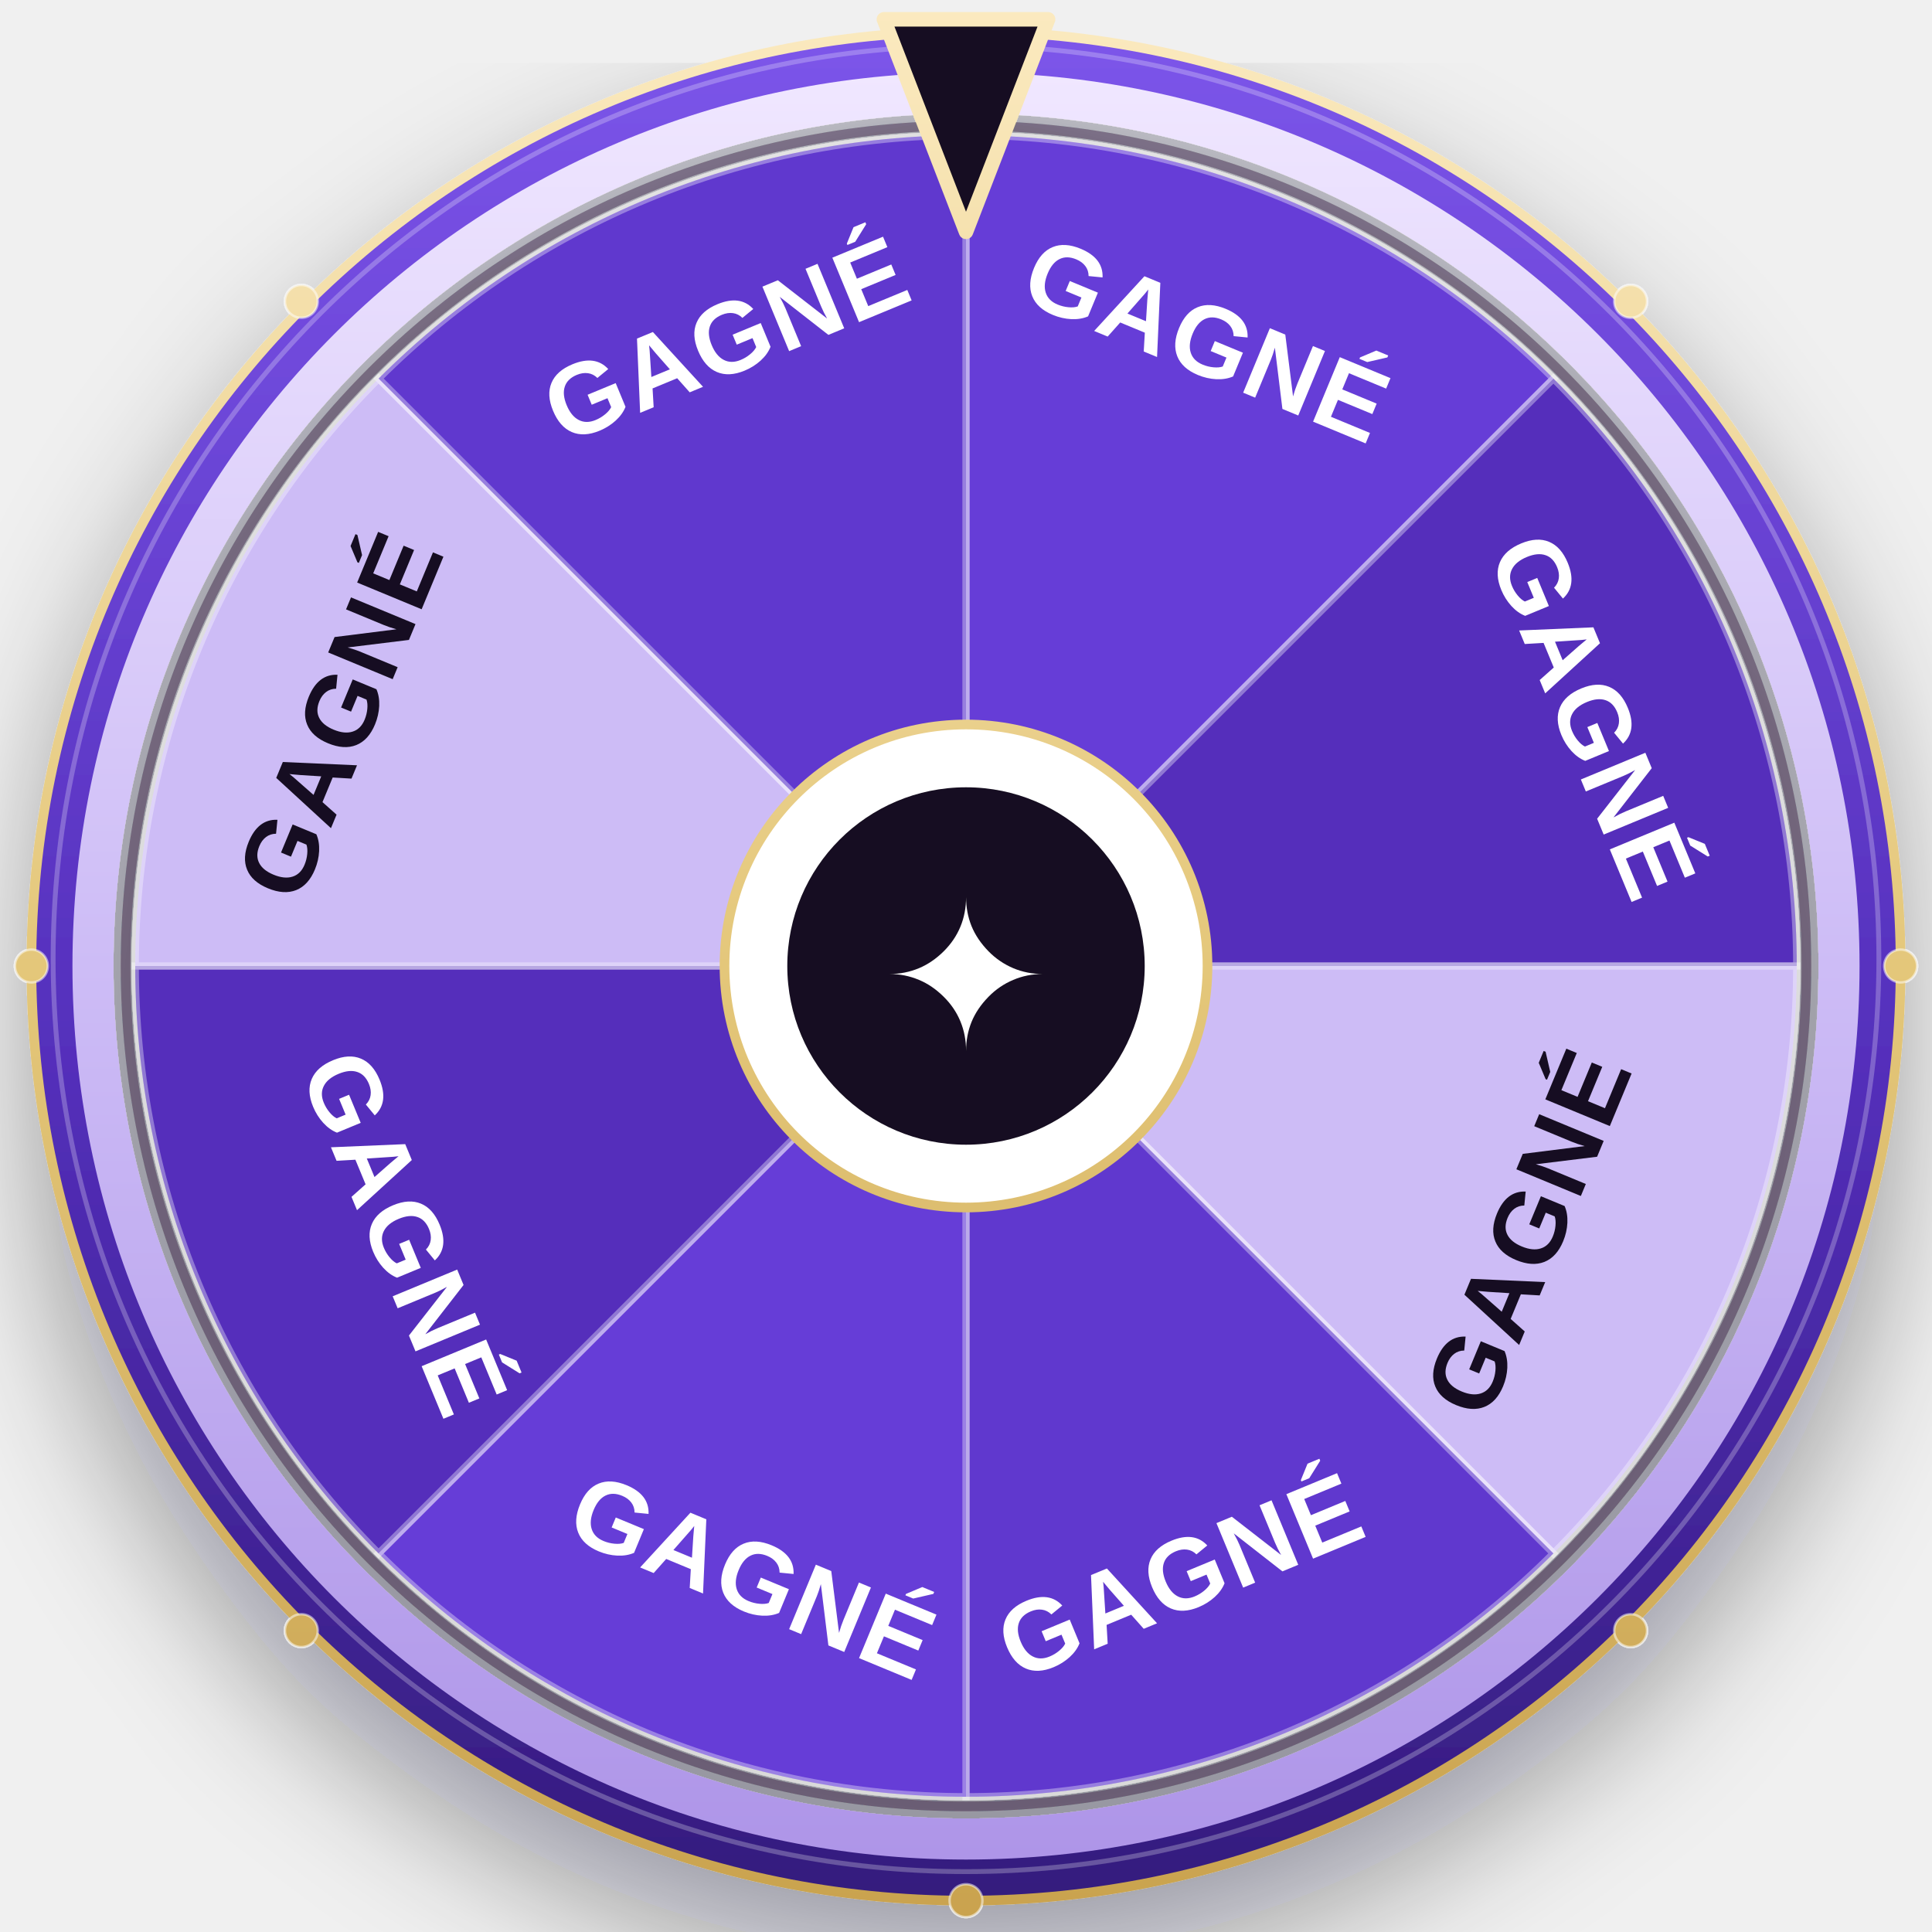
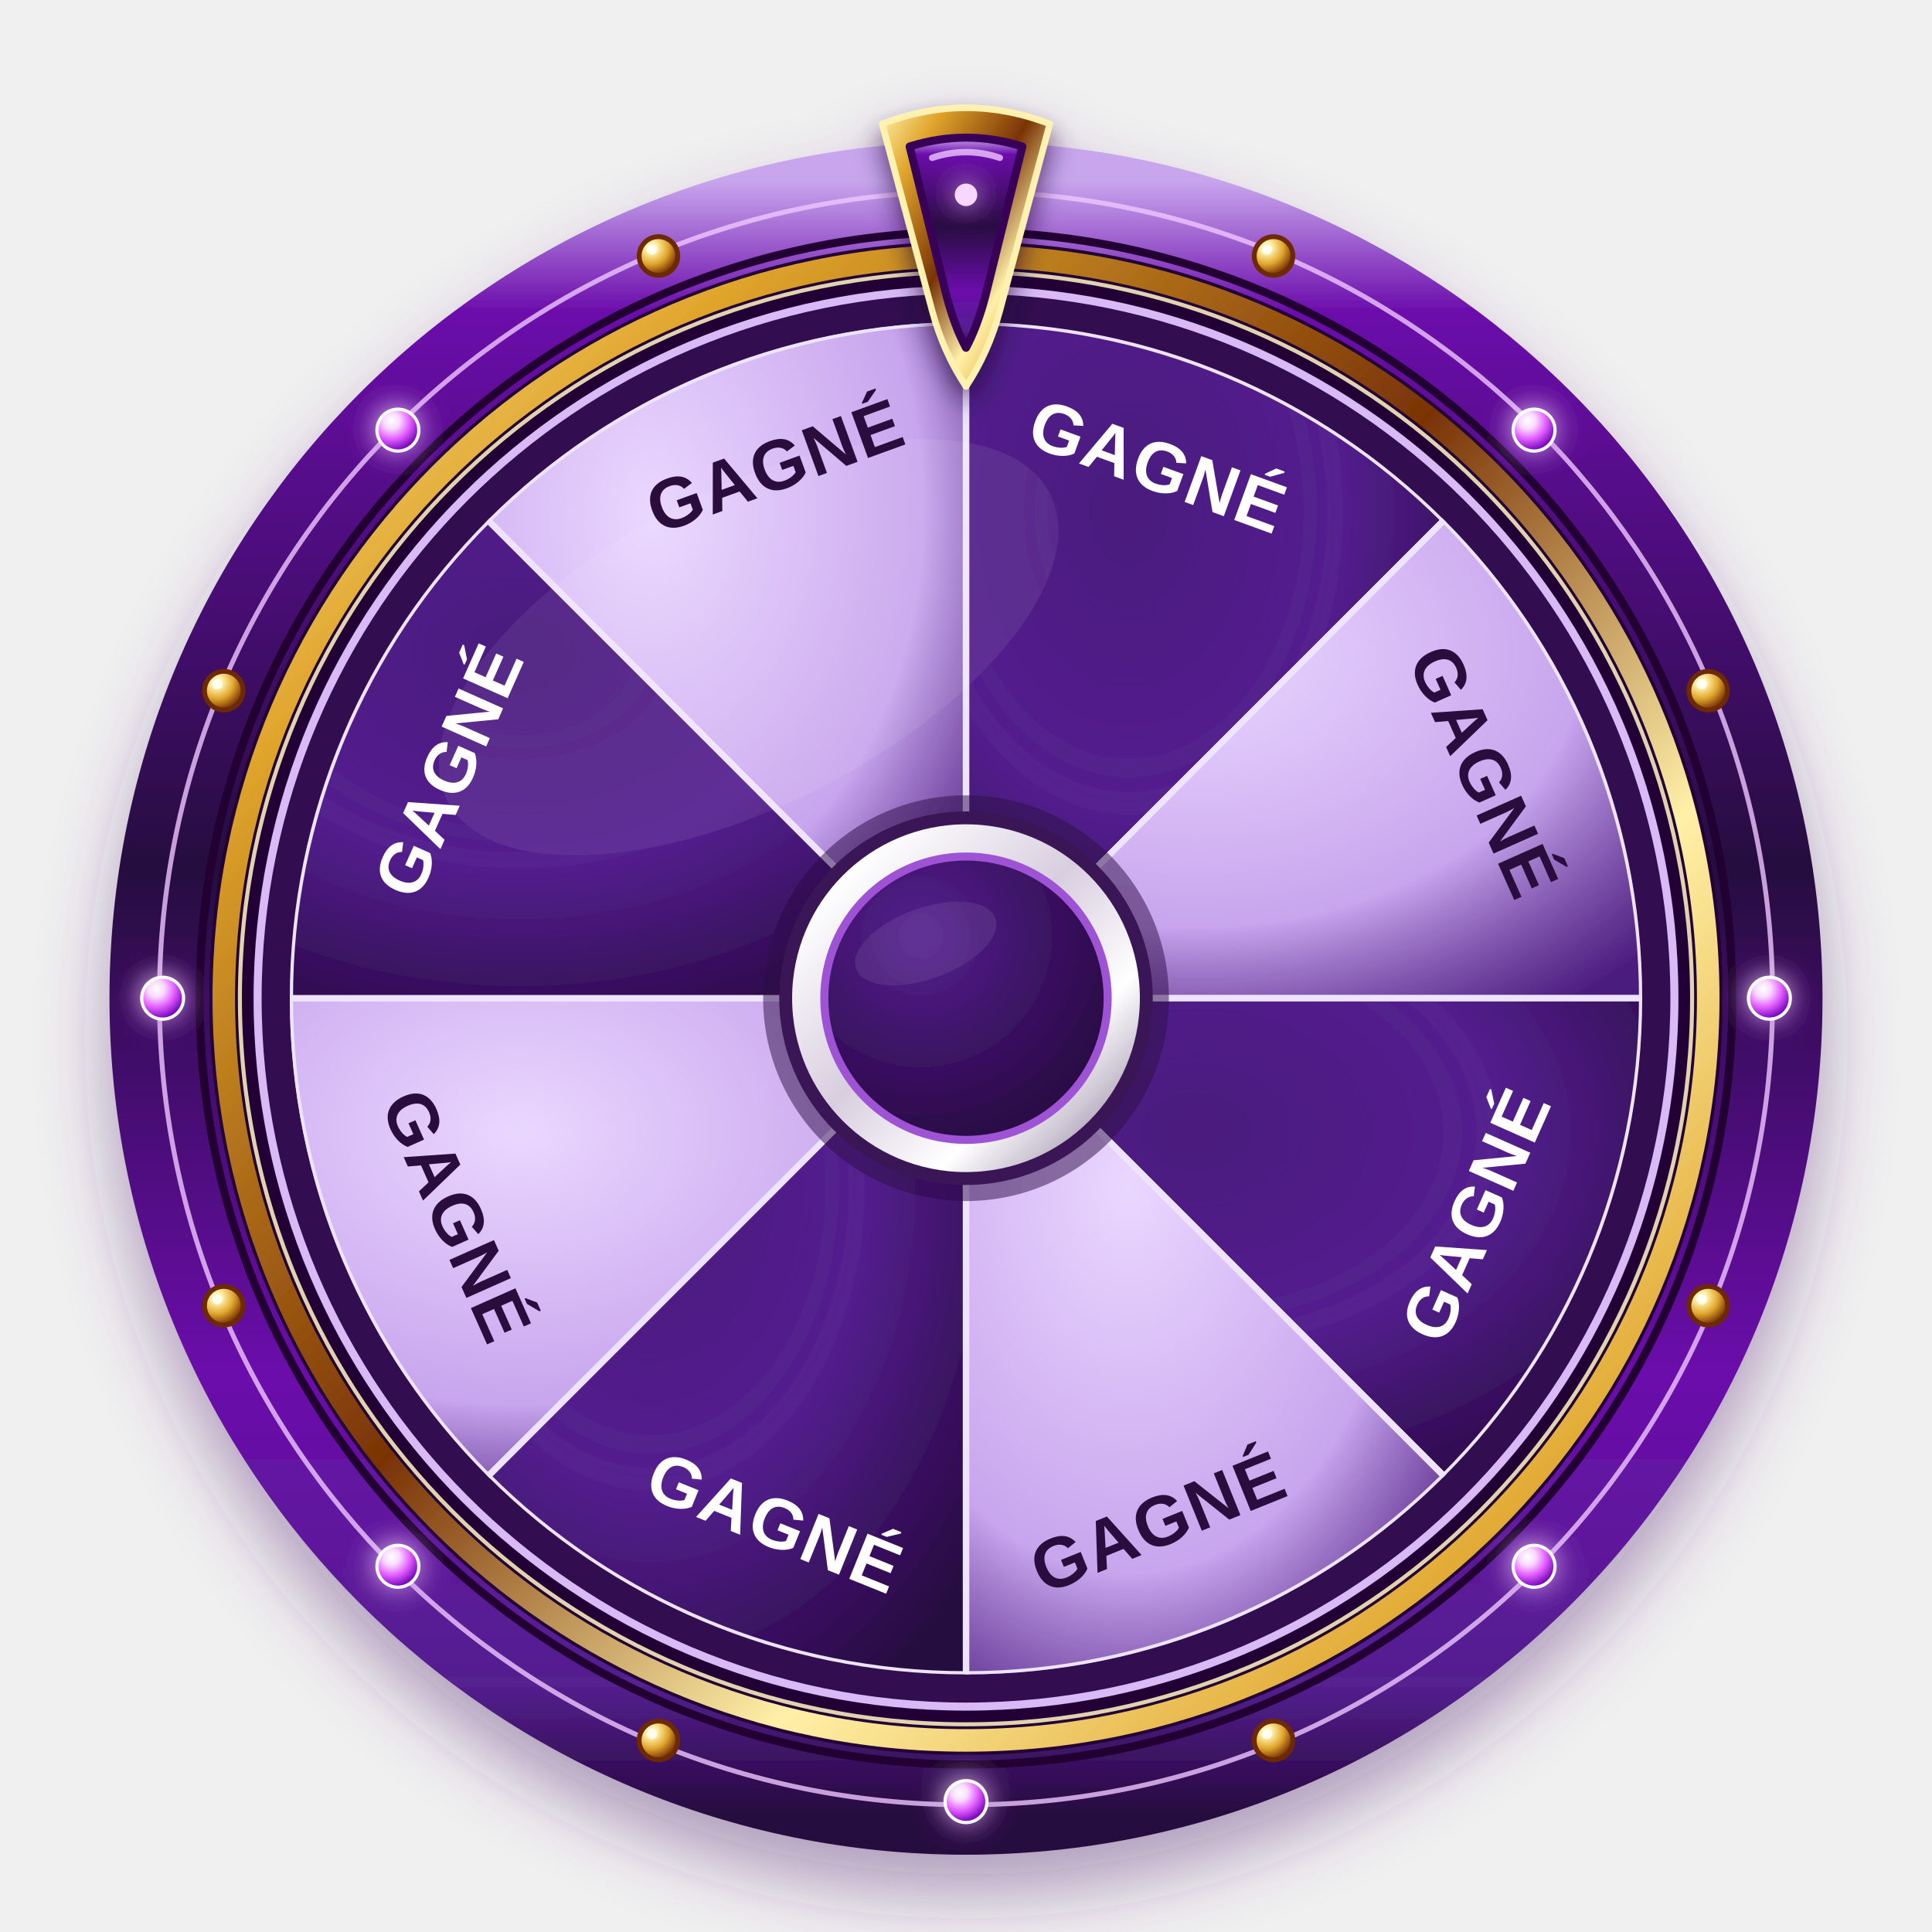
- <svg xmlns="http://www.w3.org/2000/svg" viewBox="0 0 400 400" role="img" aria-labelledby="title desc">
+ <svg xmlns="http://www.w3.org/2000/svg" viewBox="0 0 1200 1200" role="img" aria-labelledby="wheel-title wheel-desc">
+   <style>
+     /* La palette repose sur des classes sémantiques et des attributs explicites.
+        Le moteur ne modifie jamais les chemins ni la géométrie. */
+     .segment-label{font-family:Arial,Helvetica,sans-serif;font-size:44px;font-weight:900;letter-spacing:1px;text-anchor:middle;dominant-baseline:middle}
+   </style>
  <defs>
-     <filter id="shadow" x="-40%" y="-40%" width="180%" height="180%">
-       <feDropShadow dx="0" dy="13" stdDeviation="14" flood-color="#0F0A1C" flood-opacity=".4" />
+     <filter id="wheel-shadow" x="-30%" y="-30%" width="160%" height="170%">
+       <feGaussianBlur in="SourceAlpha" stdDeviation="22" result="blur" />
+       <feOffset dy="24" result="offset" />
+       <feColorMatrix in="offset" values="0 0 0 0 0.10 0 0 0 0 0.02 0 0 0 0 0.18 0 0 0 .42 0" />
+       <feMerge>
+         <feMergeNode />
+         <feMergeNode in="SourceGraphic" />
+       </feMerge>
    </filter>
-     <linearGradient id="gradLavande" x1="200" y1="15" x2="200" y2="385" gradientUnits="userSpaceOnUse">
-       <stop offset="0" stop-color="#F0E7FF" />
-       <stop offset=".5" stop-color="#CDBCF6" />
-       <stop offset="1" stop-color="#AE95E8" />
+     <filter id="soft-glow" x="-300%" y="-300%" width="700%" height="700%">
+       <feGaussianBlur stdDeviation="9" result="g" />
+       <feMerge>
+         <feMergeNode in="g" />
+         <feMergeNode in="SourceGraphic" />
+       </feMerge>
+     </filter>
+     <filter id="pointer-shadow" x="-50%" y="-30%" width="200%" height="200%">
+       <feDropShadow dx="0" dy="9" stdDeviation="8" flood-color="#1b062d" flood-opacity=".65" />
+     </filter>
+     <radialGradient id="segment-dark" cx="34%" cy="28%" r="88%">
+       <stop offset="0" class="wheel-primary-stop" stop-opacity=".72" stop-color="#54208f" />
+       <stop offset=".5" class="wheel-primary-stop" stop-color="#54208f" />
+       <stop offset="1" class="wheel-primary-deep-stop" stop-color="#26073f" />
+     </radialGradient>
+     <radialGradient id="segment-light" cx="34%" cy="28%" r="92%">
+       <stop offset="0" class="wheel-secondary-light-stop" stop-color="#ead7ff" />
+       <stop offset=".62" class="wheel-secondary-stop" stop-color="#c8a5ed" />
+       <stop offset="1" class="wheel-primary-stop" stop-opacity=".72" stop-color="#54208f" />
+     </radialGradient>
+     <linearGradient id="outer-purple" x1="0" y1="0" x2="0" y2="1">
+       <stop offset="0" class="wheel-secondary-stop" stop-color="#c8a5ed" />
+       <stop offset=".08" class="wheel-border-stop" stop-color="#6b0cab" />
+       <stop offset=".42" class="wheel-primary-deep-stop" stop-color="#26073f" />
+       <stop offset=".73" class="wheel-border-stop" stop-color="#6b0cab" />
+       <stop offset=".92" class="wheel-primary-stop" stop-color="#54208f" />
+       <stop offset="1" class="wheel-primary-deep-stop" stop-color="#26073f" />
    </linearGradient>
-     <linearGradient id="gradViolet" x1="200" y1="6" x2="200" y2="394" gradientUnits="userSpaceOnUse">
-       <stop offset="0" stop-color="#7C55EA" />
-       <stop offset=".55" stop-color="#542FBB" />
-       <stop offset="1" stop-color="#341C7D" />
+     <linearGradient id="gold" x1="0" y1="0" x2="1" y2="1">
+       <stop offset="0" class="wheel-accent-light-stop" stop-color="#fff0a8" />
+       <stop offset=".18" class="wheel-accent-stop" stop-color="#e0a52c" />
+       <stop offset=".46" stop-color="#7a3305" />
+       <stop offset=".68" class="wheel-accent-light-stop" stop-color="#fff0a8" />
+       <stop offset=".87" class="wheel-accent-stop" stop-color="#e0a52c" />
+       <stop offset="1" stop-color="#683006" />
    </linearGradient>
-     <linearGradient id="gradOr" x1="200" y1="0" x2="200" y2="400" gradientUnits="userSpaceOnUse">
-       <stop offset="0" stop-color="#FBEAC0" />
-       <stop offset=".5" stop-color="#E4C77A" />
-       <stop offset="1" stop-color="#C9A24E" />
+     <linearGradient id="silver" x1="0" y1="0" x2="1" y2="1">
+       <stop offset="0" stop-color="#7c6993" />
+       <stop offset=".16" stop-color="#fff" />
+       <stop offset=".46" stop-color="#d8cedf" />
+       <stop offset=".7" stop-color="#fff" />
+       <stop offset="1" stop-color="#766288" />
    </linearGradient>
+     <radialGradient id="center-fill" cx="34%" cy="28%" r="80%">
+       <stop offset="0" class="wheel-primary-stop" stop-color="#54208f" />
+       <stop offset="1" class="wheel-primary-deep-stop" stop-color="#26073f" />
+     </radialGradient>
+     <radialGradient id="lamp-purple" cx="35%" cy="28%" r="70%">
+       <stop offset="0" stop-color="#fff" />
+       <stop offset=".28" stop-color="#f8d9ff" />
+       <stop offset=".62" stop-color="#e460ff" />
+       <stop offset="1" stop-color="#7b0ac0" />
+     </radialGradient>
+     <radialGradient id="lamp-gold" cx="32%" cy="28%" r="75%">
+       <stop offset="0" stop-color="#fff8bb" />
+       <stop offset=".2" class="wheel-accent-light-stop" stop-color="#fff0a8" />
+       <stop offset=".58" class="wheel-accent-stop" stop-color="#e0a52c" />
+       <stop offset="1" stop-color="#6f2800" />
+     </radialGradient>
+     <clipPath id="wheel-face-clip">
+       <circle cx="600" cy="620" r="420" />
+     </clipPath>
  </defs>
-   <g filter="url(#shadow)">
-     <path d="M200 200L200 28A172 172 0 0 1 321.62 78.38Z" fill="#663ED7" stroke="#fff" stroke-opacity=".35" stroke-width="1.5" />
-     <path d="M200 200L321.62 78.38A172 172 0 0 1 372 200Z" fill="#542FBB" stroke="#fff" stroke-opacity=".35" stroke-width="1.5" />
-     <path d="M200 200L372 200A172 172 0 0 1 321.62 321.62Z" fill="#CDBCF6" stroke="#fff" stroke-opacity=".35" stroke-width="1.5" />
-     <path d="M200 200L321.62 321.62A172 172 0 0 1 200 372Z" fill="#6039CE" stroke="#fff" stroke-opacity=".35" stroke-width="1.5" />
-     <path d="M200 200L200 372A172 172 0 0 1 78.38 321.62Z" fill="#663ED7" stroke="#fff" stroke-opacity=".35" stroke-width="1.5" />
-     <path d="M200 200L78.38 321.62A172 172 0 0 1 28 200Z" fill="#542FBB" stroke="#fff" stroke-opacity=".35" stroke-width="1.5" />
-     <path d="M200 200L28 200A172 172 0 0 1 78.38 78.38Z" fill="#CDBCF6" stroke="#fff" stroke-opacity=".35" stroke-width="1.5" />
-     <path d="M200 200L78.38 78.38A172 172 0 0 1 200 28Z" fill="#6039CE" stroke="#fff" stroke-opacity=".35" stroke-width="1.5" />
-     <circle cx="200" cy="200" r="174" fill="none" stroke="#171020" stroke-opacity=".38" stroke-width="2" />
-     <circle cx="200" cy="200" r="181" fill="none" stroke="url(#gradLavande)" stroke-width="9" />
-     <circle cx="200" cy="200" r="189" fill="none" stroke="url(#gradViolet)" stroke-width="8" />
-     <circle cx="200" cy="200" r="189" fill="none" stroke="#fff" stroke-opacity=".25" stroke-width="1" transform="translate(0 -1.5)" />
-     <circle cx="200" cy="200" r="193.5" fill="none" stroke="url(#gradOr)" stroke-width="2" />
-     <g fill="url(#gradOr)" stroke="#fff" stroke-opacity=".5" stroke-width=".5">
-       <circle cx="337.6" cy="62.4" r="3.4" />
-       <circle cx="393.5" cy="200" r="3.4" />
-       <circle cx="337.6" cy="337.6" r="3.4" />
-       <circle cx="200" cy="393.5" r="3.4" />
-       <circle cx="62.4" cy="337.6" r="3.4" />
-       <circle cx="6.5" cy="200" r="3.4" />
-       <circle cx="62.4" cy="62.4" r="3.4" />
+   <g id="official-wheel" filter="url(#wheel-shadow)">
+     <circle cx="600" cy="620" r="516" fill="#230336" stroke="url(#gold)" stroke-width="7" />
+     <circle cx="600" cy="620" r="501" fill="none" stroke="url(#outer-purple)" stroke-width="62" />
+     <circle cx="600" cy="620" r="501" fill="none" stroke="#efc7ff" stroke-opacity=".8" stroke-width="3" />
+     <circle cx="600" cy="620" r="476" fill="none" stroke="#210231" stroke-width="5" />
+     <circle cx="600" cy="620" r="461" fill="none" stroke="url(#gold)" stroke-width="14" />
+     <circle cx="600" cy="620" r="451" fill="none" stroke="#fff5c4" stroke-opacity=".86" stroke-width="2.5" />
+     <circle cx="600" cy="620" r="440" fill="#31104f" stroke="#d9baf7" stroke-width="5" />
+     <g id="wheel-sections" clip-path="url(#wheel-face-clip)" stroke="#efe4ff" stroke-width="4" stroke-linejoin="round">
+       <path id="segment-1" d="M600 620L600 200A420 420 0 0 1 896.985 323.015Z" fill="url(#segment-dark)" />
+       <path id="segment-2" d="M600 620L896.985 323.015A420 420 0 0 1 1020 620Z" fill="url(#segment-light)" />
+       <path id="segment-3" d="M600 620L1020 620A420 420 0 0 1 896.985 916.985Z" fill="url(#segment-dark)" />
+       <path id="segment-4" d="M600 620L896.985 916.985A420 420 0 0 1 600 1040Z" fill="url(#segment-light)" />
+       <path id="segment-5" d="M600 620L600 1040A420 420 0 0 1 303.015 916.985Z" fill="url(#segment-dark)" />
+       <path id="segment-6" d="M600 620L303.015 916.985A420 420 0 0 1 180 620Z" fill="url(#segment-light)" />
+       <path id="segment-7" d="M600 620L180 620A420 420 0 0 1 303.015 323.015Z" fill="url(#segment-dark)" />
+       <path id="segment-8" d="M600 620L303.015 323.015A420 420 0 0 1 600 200Z" fill="url(#segment-light)" />
+       <ellipse cx="465" cy="402" rx="210" ry="98" fill="#fff" opacity=".07" transform="rotate(-27 465 402)" stroke="none" />
    </g>
-     <g font-family="'Arial Black', Arial, sans-serif" font-weight="900" font-size="21" letter-spacing=".5" text-anchor="middle">
-       <text x="247" y="77" fill="#fff" transform="rotate(22.5 247 77)">GAGNÉ</text>
-       <text x="323" y="151" fill="#fff" transform="rotate(67.5 323 151)">GAGNÉ</text>
-       <text x="323" y="258" fill="#171020" transform="rotate(-67.5 323 258)">GAGNÉ</text>
-       <text x="247" y="333" fill="#fff" transform="rotate(-22.5 247 333)">GAGNÉ</text>
-       <text x="153" y="333" fill="#fff" transform="rotate(22.5 153 333)">GAGNÉ</text>
-       <text x="77" y="258" fill="#fff" transform="rotate(67.5 77 258)">GAGNÉ</text>
-       <text x="77" y="151" fill="#171020" transform="rotate(-67.5 77 151)">GAGNÉ</text>
-       <text x="153" y="77" fill="#fff" transform="rotate(-22.5 153 77)">GAGNÉ</text>
+     <g id="wheel-labels" class="segment-label" font-family="Helvetica, Arial, sans-serif" font-size="44" font-weight="900" letter-spacing="1" text-anchor="middle" dominant-baseline="middle">
+       <text class="wheel-text-light" fill="#ffffff" x="718" y="292" transform="rotate(20 718 292)">GAGNÉ</text>
+       <text class="wheel-text-dark" fill="#2a103e" x="919" y="480" transform="rotate(66 919 480)">GAGNÉ</text>
+       <text class="wheel-text-light" fill="#ffffff" x="919" y="756" transform="rotate(-66 919 756)">GAGNÉ</text>
+       <text class="wheel-text-dark" fill="#2a103e" x="720" y="948" transform="rotate(-22 720 948)">GAGNÉ</text>
+       <text class="wheel-text-light" fill="#ffffff" x="480" y="948" transform="rotate(22 480 948)">GAGNÉ</text>
+       <text class="wheel-text-dark" fill="#2a103e" x="281" y="756" transform="rotate(66 281 756)">GAGNÉ</text>
+       <text class="wheel-text-light" fill="#ffffff" x="281" y="480" transform="rotate(-66 281 480)">GAGNÉ</text>
+       <text class="wheel-text-dark" fill="#2a103e" x="482" y="292" transform="rotate(-20 482 292)">GAGNÉ</text>
    </g>
-     <circle cx="200" cy="200" r="50" fill="#fff" />
-     <circle cx="200" cy="200" r="50" fill="none" stroke="url(#gradOr)" stroke-width="2" />
-     <circle cx="200" cy="200" r="37" fill="#171020" />
-     <text x="200" y="217" fill="#fff" font-family="Arial, sans-serif" font-size="42" text-anchor="middle">✦</text>
-     <path d="M183 4h34l-17 44z" fill="#171020" stroke="url(#gradOr)" stroke-width="3" stroke-linejoin="round" />
+     <g id="wheel-lights">
+       <g fill="url(#lamp-purple)" stroke="#fff" stroke-width="2" filter="url(#soft-glow)">
+         <circle cx="600" cy="121" r="13" />
+         <circle cx="952.85" cy="267.15" r="13" />
+         <circle cx="1099" cy="620" r="13" />
+         <circle cx="952.85" cy="972.85" r="13" />
+         <circle cx="600" cy="1119" r="13" />
+         <circle cx="247.15" cy="972.85" r="13" />
+         <circle cx="101" cy="620" r="13" />
+         <circle cx="247.15" cy="267.15" r="13" />
+       </g>
+       <g fill="url(#lamp-gold)" stroke="#6d2900" stroke-width="3">
+         <circle cx="408.98" cy="159.01" r="12" />
+         <circle cx="791.02" cy="159.01" r="12" />
+         <circle cx="1060.99" cy="428.98" r="12" />
+         <circle cx="1060.99" cy="811.02" r="12" />
+         <circle cx="791.02" cy="1080.99" r="12" />
+         <circle cx="408.98" cy="1080.99" r="12" />
+         <circle cx="139.01" cy="811.02" r="12" />
+         <circle cx="139.01" cy="428.98" r="12" />
+       </g>
+       <g fill="#fff" opacity=".82">
+         <circle cx="405" cy="155" r="3.2" />
+         <circle cx="787" cy="155" r="3.2" />
+         <circle cx="1057" cy="425" r="3.2" />
+         <circle cx="1057" cy="807" r="3.2" />
+         <circle cx="787" cy="1077" r="3.2" />
+         <circle cx="405" cy="1077" r="3.2" />
+         <circle cx="135" cy="807" r="3.2" />
+         <circle cx="135" cy="425" r="3.2" />
+       </g>
+     </g>
+     <g id="wheel-center">
+       <circle cx="600" cy="620" r="126" fill="#2b0a46" opacity=".5" />
+       <circle cx="600" cy="620" r="112" fill="url(#silver)" stroke="#3b1456" stroke-width="8" />
+       <circle cx="600" cy="620" r="88" fill="url(#center-fill)" stroke="#9d52d4" stroke-width="5" />
+       <ellipse cx="575" cy="586" rx="46" ry="22" fill="#fff" opacity=".08" transform="rotate(-20 575 586)" />
+     </g>
+     <g id="wheel-pointer" filter="url(#pointer-shadow)">
+       <path d="M548 77Q600 57 652 77L621 193Q614 219 600 240Q586 219 579 193Z" fill="url(#gold)" stroke="#fff2b0" stroke-width="4" stroke-linejoin="round" />
+       <path d="M565 91Q600 80 635 91L612 184Q607 203 600 216Q593 203 588 184Z" fill="url(#outer-purple)" stroke="#390557" stroke-width="5" stroke-linejoin="round" />
+       <path d="M579 98Q600 91 621 98" fill="none" stroke="#efc8ff" stroke-width="4" stroke-linecap="round" opacity=".8" />
+       <circle cx="600" cy="121" r="7" fill="#f7d7ff" filter="url(#soft-glow)" />
+     </g>
  </g>
</svg>
